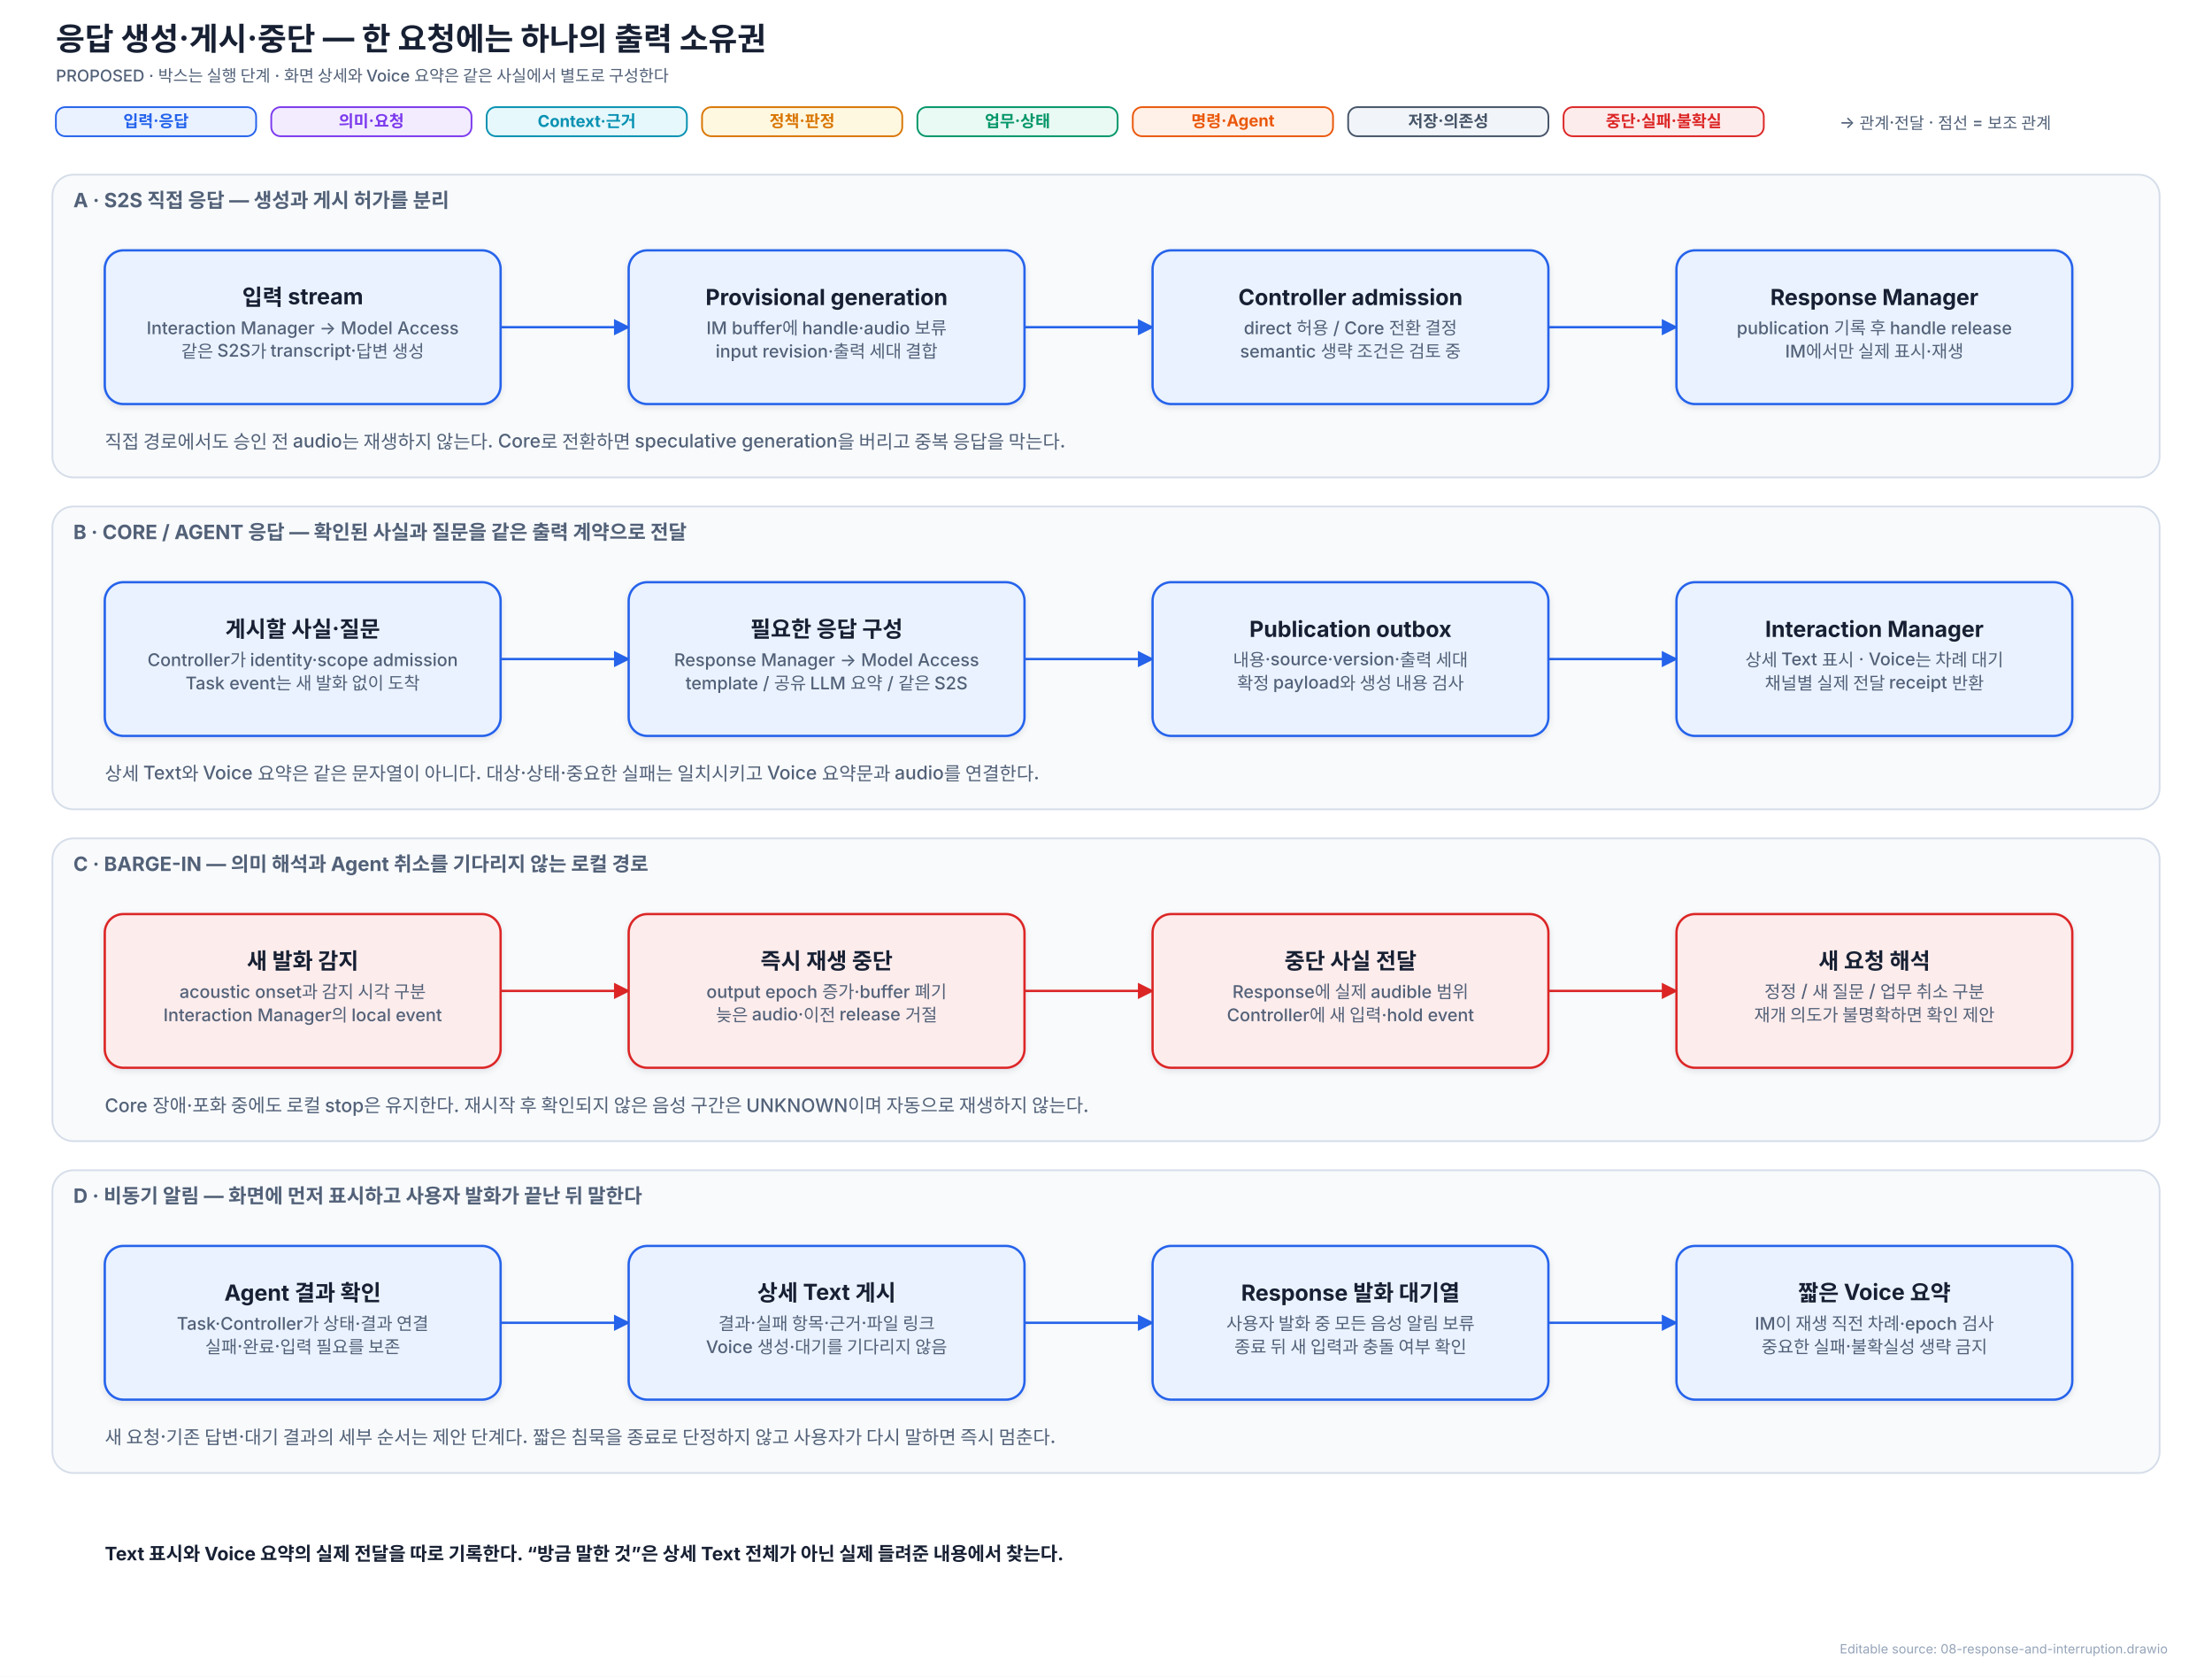
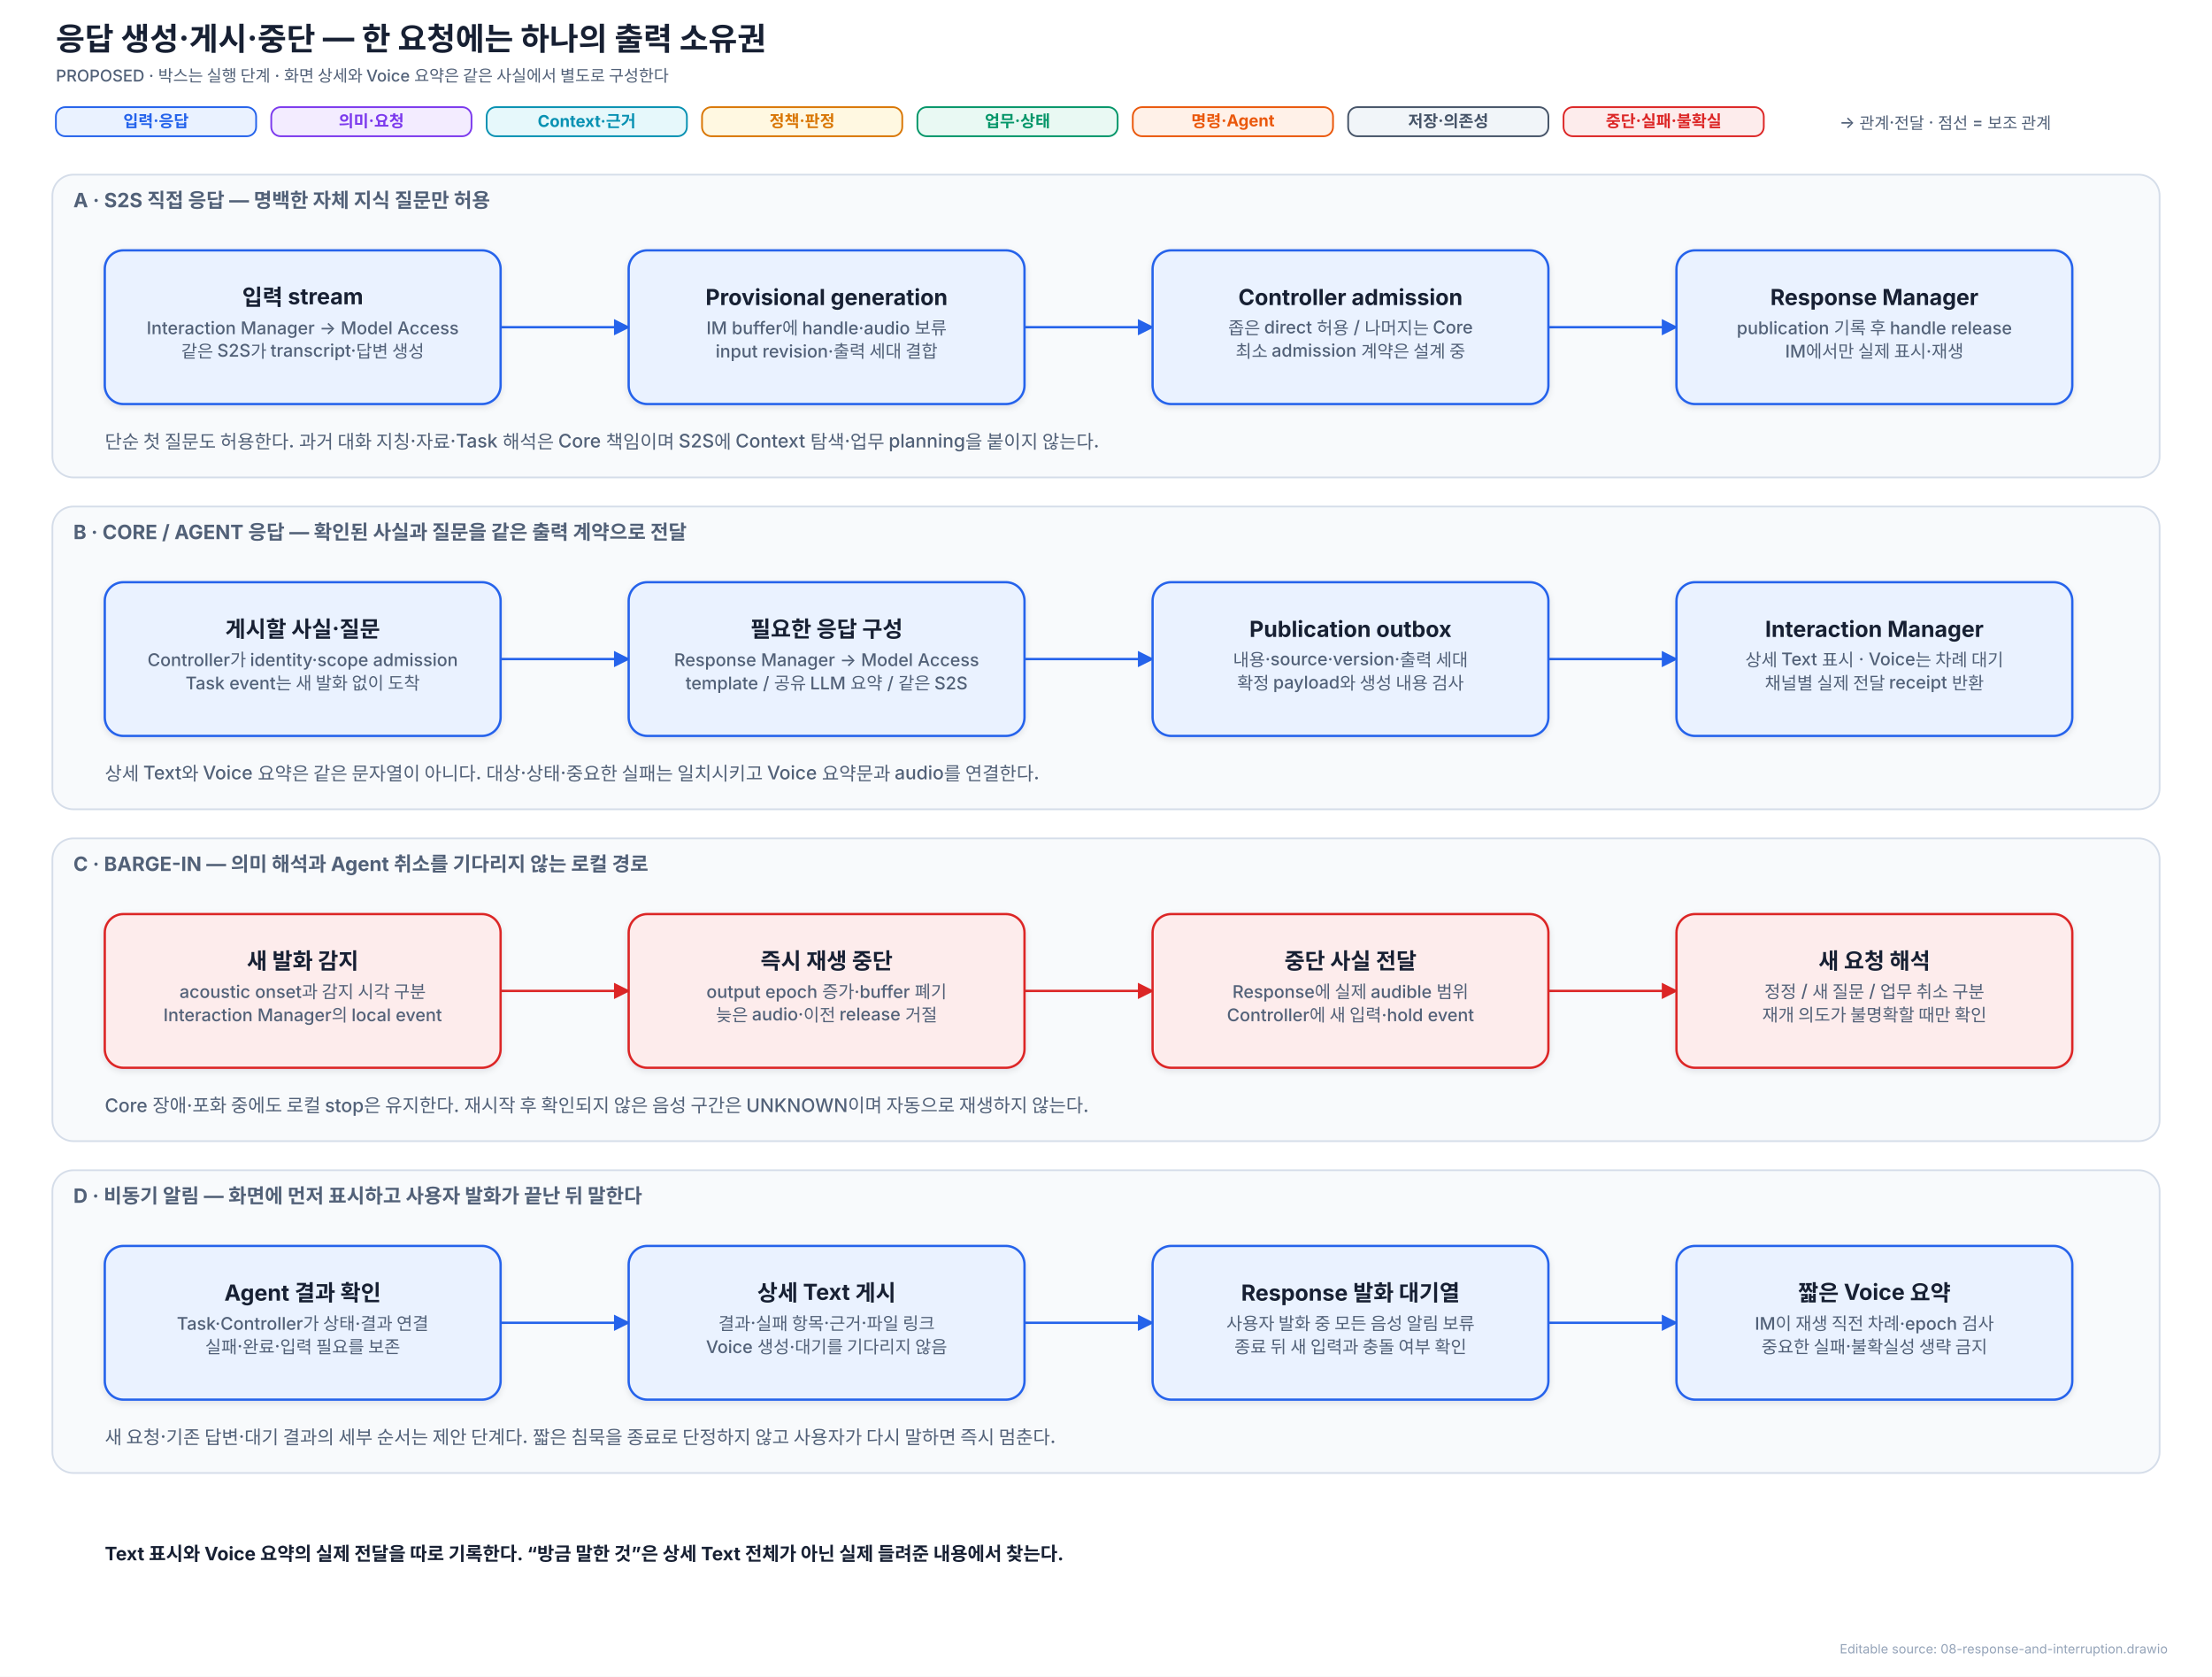
<svg xmlns="http://www.w3.org/2000/svg" width="1900" height="1440" viewBox="0 0 1900 1440" role="img" aria-labelledby="title desc">
  <defs>
    <marker id="arrow" viewBox="0 0 10 10" refX="9" refY="5" markerWidth="7" markerHeight="7" orient="auto-start-reverse">
      <path d="M 0 0 L 10 5 L 0 10 z" fill="#64748B" />
    </marker>
    <marker id="arrow-blue" viewBox="0 0 10 10" refX="9" refY="5" markerWidth="7" markerHeight="7" orient="auto-start-reverse">
      <path d="M 0 0 L 10 5 L 0 10 z" fill="#2563EB" />
    </marker>
    <marker id="arrow-cyan" viewBox="0 0 10 10" refX="9" refY="5" markerWidth="7" markerHeight="7" orient="auto-start-reverse">
      <path d="M 0 0 L 10 5 L 0 10 z" fill="#0891B2" />
    </marker>
    <marker id="arrow-purple" viewBox="0 0 10 10" refX="9" refY="5" markerWidth="7" markerHeight="7" orient="auto-start-reverse">
      <path d="M 0 0 L 10 5 L 0 10 z" fill="#7C3AED" />
    </marker>
    <marker id="arrow-green" viewBox="0 0 10 10" refX="9" refY="5" markerWidth="7" markerHeight="7" orient="auto-start-reverse">
      <path d="M 0 0 L 10 5 L 0 10 z" fill="#059669" />
    </marker>
    <marker id="arrow-orange" viewBox="0 0 10 10" refX="9" refY="5" markerWidth="7" markerHeight="7" orient="auto-start-reverse">
      <path d="M 0 0 L 10 5 L 0 10 z" fill="#EA580C" />
    </marker>
    <marker id="arrow-amber" viewBox="0 0 10 10" refX="9" refY="5" markerWidth="7" markerHeight="7" orient="auto-start-reverse">
      <path d="M 0 0 L 10 5 L 0 10 z" fill="#D97706" />
    </marker>
    <marker id="arrow-gray" viewBox="0 0 10 10" refX="9" refY="5" markerWidth="7" markerHeight="7" orient="auto-start-reverse">
      <path d="M 0 0 L 10 5 L 0 10 z" fill="#475569" />
    </marker>
    <marker id="arrow-red" viewBox="0 0 10 10" refX="9" refY="5" markerWidth="7" markerHeight="7" orient="auto-start-reverse">
      <path d="M 0 0 L 10 5 L 0 10 z" fill="#DC2626" />
    </marker>
    <filter id="shadow" x="-10%" y="-10%" width="120%" height="140%">
      <feDropShadow dx="0" dy="2" stdDeviation="3" flood-color="#0F172A" flood-opacity="0.10" />
    </filter>
  </defs>
  <rect width="1900" height="1440" fill="#FFFFFF" />
  <text x="48" y="43" font-family="Inter, Arial, sans-serif" font-size="27" font-weight="750" fill="#172033">응답 생성·게시·중단 — 한 요청에는 하나의 출력 소유권</text>
  <text x="48" y="70" font-family="Inter, Arial, sans-serif" font-size="14" font-weight="500" fill="#526178">PROPOSED · 박스는 실행 단계 · 화면 상세와 Voice 요약은 같은 사실에서 별도로 구성한다</text>
  <rect x="45" y="150" width="1810" height="260" rx="18" fill="#F8FAFC" stroke="#D5DDE9" stroke-width="1.5" />
-   <text x="63" y="178" font-family="Inter, Arial, sans-serif" font-size="17" font-weight="750" fill="#526178">A · S2S 직접 응답 — 생성과 게시 허가를 분리</text>
+   <text x="63" y="178" font-family="Inter, Arial, sans-serif" font-size="17" font-weight="750" fill="#526178">A · S2S 직접 응답 — 명백한 자체 지식 질문만 허용</text>
  <rect x="45" y="435" width="1810" height="260" rx="18" fill="#F8FAFC" stroke="#D5DDE9" stroke-width="1.5" />
  <text x="63" y="463" font-family="Inter, Arial, sans-serif" font-size="17" font-weight="750" fill="#526178">B · CORE / AGENT 응답 — 확인된 사실과 질문을 같은 출력 계약으로 전달</text>
  <rect x="45" y="720" width="1810" height="260" rx="18" fill="#F8FAFC" stroke="#D5DDE9" stroke-width="1.5" />
  <text x="63" y="748" font-family="Inter, Arial, sans-serif" font-size="17" font-weight="750" fill="#526178">C · BARGE-IN — 의미 해석과 Agent 취소를 기다리지 않는 로컬 경로</text>
  <rect x="45" y="1005" width="1810" height="260" rx="18" fill="#F8FAFC" stroke="#D5DDE9" stroke-width="1.5" />
  <text x="63" y="1033" font-family="Inter, Arial, sans-serif" font-size="17" font-weight="750" fill="#526178">D · 비동기 알림 — 화면에 먼저 표시하고 사용자 발화가 끝난 뒤 말한다</text>
  <polyline points="430,281.0 540,281.0" fill="none" stroke="#2563EB" stroke-width="2" stroke-linejoin="round" stroke-linecap="round" marker-end="url(#arrow-blue)" />
  <polyline points="880,281.0 990,281.0" fill="none" stroke="#2563EB" stroke-width="2" stroke-linejoin="round" stroke-linecap="round" marker-end="url(#arrow-blue)" />
  <polyline points="1330,281.0 1440,281.0" fill="none" stroke="#2563EB" stroke-width="2" stroke-linejoin="round" stroke-linecap="round" marker-end="url(#arrow-blue)" />
  <polyline points="430,566.0 540,566.0" fill="none" stroke="#2563EB" stroke-width="2" stroke-linejoin="round" stroke-linecap="round" marker-end="url(#arrow-blue)" />
  <polyline points="880,566.0 990,566.0" fill="none" stroke="#2563EB" stroke-width="2" stroke-linejoin="round" stroke-linecap="round" marker-end="url(#arrow-blue)" />
  <polyline points="1330,566.0 1440,566.0" fill="none" stroke="#2563EB" stroke-width="2" stroke-linejoin="round" stroke-linecap="round" marker-end="url(#arrow-blue)" />
  <polyline points="430,851.0 540,851.0" fill="none" stroke="#DC2626" stroke-width="2" stroke-linejoin="round" stroke-linecap="round" marker-end="url(#arrow-red)" />
  <polyline points="880,851.0 990,851.0" fill="none" stroke="#DC2626" stroke-width="2" stroke-linejoin="round" stroke-linecap="round" marker-end="url(#arrow-red)" />
  <polyline points="1330,851.0 1440,851.0" fill="none" stroke="#DC2626" stroke-width="2" stroke-linejoin="round" stroke-linecap="round" marker-end="url(#arrow-red)" />
  <polyline points="430,1136.0 540,1136.0" fill="none" stroke="#2563EB" stroke-width="2" stroke-linejoin="round" stroke-linecap="round" marker-end="url(#arrow-blue)" />
  <polyline points="880,1136.0 990,1136.0" fill="none" stroke="#2563EB" stroke-width="2" stroke-linejoin="round" stroke-linecap="round" marker-end="url(#arrow-blue)" />
  <polyline points="1330,1136.0 1440,1136.0" fill="none" stroke="#2563EB" stroke-width="2" stroke-linejoin="round" stroke-linecap="round" marker-end="url(#arrow-blue)" />
  <rect x="90" y="215" width="340" height="132" rx="16" fill="#EAF2FF" stroke="#2563EB" stroke-width="2" filter="url(#shadow)" />
  <g font-family="Inter, Arial, sans-serif">
    <text x="260.0" y="262.0" text-anchor="middle" font-size="19" font-weight="700" fill="#172033">입력 stream</text>
    <text x="260.0" y="287.0" text-anchor="middle" font-size="15" font-weight="500" fill="#526178">Interaction Manager → Model Access</text>
    <text x="260.0" y="307.0" text-anchor="middle" font-size="15" font-weight="500" fill="#526178">같은 S2S가 transcript·답변 생성</text>
  </g>
  <rect x="540" y="215" width="340" height="132" rx="16" fill="#EAF2FF" stroke="#2563EB" stroke-width="2" filter="url(#shadow)" />
  <g font-family="Inter, Arial, sans-serif">
    <text x="710.0" y="262.0" text-anchor="middle" font-size="19" font-weight="700" fill="#172033">Provisional generation</text>
    <text x="710.0" y="287.0" text-anchor="middle" font-size="15" font-weight="500" fill="#526178">IM buffer에 handle·audio 보류</text>
    <text x="710.0" y="307.0" text-anchor="middle" font-size="15" font-weight="500" fill="#526178">input revision·출력 세대 결합</text>
  </g>
  <rect x="990" y="215" width="340" height="132" rx="16" fill="#EAF2FF" stroke="#2563EB" stroke-width="2" filter="url(#shadow)" />
  <g font-family="Inter, Arial, sans-serif">
    <text x="1160.0" y="262.0" text-anchor="middle" font-size="19" font-weight="700" fill="#172033">Controller admission</text>
-     <text x="1160.0" y="287.0" text-anchor="middle" font-size="15" font-weight="500" fill="#526178">direct 허용 / Core 전환 결정</text>
-     <text x="1160.0" y="307.0" text-anchor="middle" font-size="15" font-weight="500" fill="#526178">semantic 생략 조건은 검토 중</text>
+     <text x="1160.0" y="287.0" text-anchor="middle" font-size="15" font-weight="500" fill="#526178">좁은 direct 허용 / 나머지는 Core</text>
+     <text x="1160.0" y="307.0" text-anchor="middle" font-size="15" font-weight="500" fill="#526178">최소 admission 계약은 설계 중</text>
  </g>
  <rect x="1440" y="215" width="340" height="132" rx="16" fill="#EAF2FF" stroke="#2563EB" stroke-width="2" filter="url(#shadow)" />
  <g font-family="Inter, Arial, sans-serif">
    <text x="1610.0" y="262.0" text-anchor="middle" font-size="19" font-weight="700" fill="#172033">Response Manager</text>
    <text x="1610.0" y="287.0" text-anchor="middle" font-size="15" font-weight="500" fill="#526178">publication 기록 후 handle release</text>
    <text x="1610.0" y="307.0" text-anchor="middle" font-size="15" font-weight="500" fill="#526178">IM에서만 실제 표시·재생</text>
  </g>
  <rect x="90" y="500" width="340" height="132" rx="16" fill="#EAF2FF" stroke="#2563EB" stroke-width="2" filter="url(#shadow)" />
  <g font-family="Inter, Arial, sans-serif">
    <text x="260.0" y="547.0" text-anchor="middle" font-size="19" font-weight="700" fill="#172033">게시할 사실·질문</text>
    <text x="260.0" y="572.0" text-anchor="middle" font-size="15" font-weight="500" fill="#526178">Controller가 identity·scope admission</text>
    <text x="260.0" y="592.0" text-anchor="middle" font-size="15" font-weight="500" fill="#526178">Task event는 새 발화 없이 도착</text>
  </g>
  <rect x="540" y="500" width="340" height="132" rx="16" fill="#EAF2FF" stroke="#2563EB" stroke-width="2" filter="url(#shadow)" />
  <g font-family="Inter, Arial, sans-serif">
    <text x="710.0" y="547.0" text-anchor="middle" font-size="19" font-weight="700" fill="#172033">필요한 응답 구성</text>
    <text x="710.0" y="572.0" text-anchor="middle" font-size="15" font-weight="500" fill="#526178">Response Manager → Model Access</text>
    <text x="710.0" y="592.0" text-anchor="middle" font-size="15" font-weight="500" fill="#526178">template / 공유 LLM 요약 / 같은 S2S</text>
  </g>
  <rect x="990" y="500" width="340" height="132" rx="16" fill="#EAF2FF" stroke="#2563EB" stroke-width="2" filter="url(#shadow)" />
  <g font-family="Inter, Arial, sans-serif">
    <text x="1160.0" y="547.0" text-anchor="middle" font-size="19" font-weight="700" fill="#172033">Publication outbox</text>
    <text x="1160.0" y="572.0" text-anchor="middle" font-size="15" font-weight="500" fill="#526178">내용·source·version·출력 세대</text>
    <text x="1160.0" y="592.0" text-anchor="middle" font-size="15" font-weight="500" fill="#526178">확정 payload와 생성 내용 검사</text>
  </g>
  <rect x="1440" y="500" width="340" height="132" rx="16" fill="#EAF2FF" stroke="#2563EB" stroke-width="2" filter="url(#shadow)" />
  <g font-family="Inter, Arial, sans-serif">
    <text x="1610.0" y="547.0" text-anchor="middle" font-size="19" font-weight="700" fill="#172033">Interaction Manager</text>
    <text x="1610.0" y="572.0" text-anchor="middle" font-size="15" font-weight="500" fill="#526178">상세 Text 표시 · Voice는 차례 대기</text>
    <text x="1610.0" y="592.0" text-anchor="middle" font-size="15" font-weight="500" fill="#526178">채널별 실제 전달 receipt 반환</text>
  </g>
  <rect x="90" y="785" width="340" height="132" rx="16" fill="#FDECEC" stroke="#DC2626" stroke-width="2" filter="url(#shadow)" />
  <g font-family="Inter, Arial, sans-serif">
    <text x="260.0" y="832.0" text-anchor="middle" font-size="19" font-weight="700" fill="#172033">새 발화 감지</text>
    <text x="260.0" y="857.0" text-anchor="middle" font-size="15" font-weight="500" fill="#526178">acoustic onset과 감지 시각 구분</text>
    <text x="260.0" y="877.0" text-anchor="middle" font-size="15" font-weight="500" fill="#526178">Interaction Manager의 local event</text>
  </g>
  <rect x="540" y="785" width="340" height="132" rx="16" fill="#FDECEC" stroke="#DC2626" stroke-width="2" filter="url(#shadow)" />
  <g font-family="Inter, Arial, sans-serif">
    <text x="710.0" y="832.0" text-anchor="middle" font-size="19" font-weight="700" fill="#172033">즉시 재생 중단</text>
    <text x="710.0" y="857.0" text-anchor="middle" font-size="15" font-weight="500" fill="#526178">output epoch 증가·buffer 폐기</text>
    <text x="710.0" y="877.0" text-anchor="middle" font-size="15" font-weight="500" fill="#526178">늦은 audio·이전 release 거절</text>
  </g>
  <rect x="990" y="785" width="340" height="132" rx="16" fill="#FDECEC" stroke="#DC2626" stroke-width="2" filter="url(#shadow)" />
  <g font-family="Inter, Arial, sans-serif">
    <text x="1160.0" y="832.0" text-anchor="middle" font-size="19" font-weight="700" fill="#172033">중단 사실 전달</text>
    <text x="1160.0" y="857.0" text-anchor="middle" font-size="15" font-weight="500" fill="#526178">Response에 실제 audible 범위</text>
    <text x="1160.0" y="877.0" text-anchor="middle" font-size="15" font-weight="500" fill="#526178">Controller에 새 입력·hold event</text>
  </g>
  <rect x="1440" y="785" width="340" height="132" rx="16" fill="#FDECEC" stroke="#DC2626" stroke-width="2" filter="url(#shadow)" />
  <g font-family="Inter, Arial, sans-serif">
    <text x="1610.0" y="832.0" text-anchor="middle" font-size="19" font-weight="700" fill="#172033">새 요청 해석</text>
    <text x="1610.0" y="857.0" text-anchor="middle" font-size="15" font-weight="500" fill="#526178">정정 / 새 질문 / 업무 취소 구분</text>
-     <text x="1610.0" y="877.0" text-anchor="middle" font-size="15" font-weight="500" fill="#526178">재개 의도가 불명확하면 확인 제안</text>
+     <text x="1610.0" y="877.0" text-anchor="middle" font-size="15" font-weight="500" fill="#526178">재개 의도가 불명확할 때만 확인</text>
  </g>
  <rect x="90" y="1070" width="340" height="132" rx="16" fill="#EAF2FF" stroke="#2563EB" stroke-width="2" filter="url(#shadow)" />
  <g font-family="Inter, Arial, sans-serif">
    <text x="260.0" y="1117.0" text-anchor="middle" font-size="19" font-weight="700" fill="#172033">Agent 결과 확인</text>
    <text x="260.0" y="1142.0" text-anchor="middle" font-size="15" font-weight="500" fill="#526178">Task·Controller가 상태·결과 연결</text>
    <text x="260.0" y="1162.0" text-anchor="middle" font-size="15" font-weight="500" fill="#526178">실패·완료·입력 필요를 보존</text>
  </g>
  <rect x="540" y="1070" width="340" height="132" rx="16" fill="#EAF2FF" stroke="#2563EB" stroke-width="2" filter="url(#shadow)" />
  <g font-family="Inter, Arial, sans-serif">
    <text x="710.0" y="1117.0" text-anchor="middle" font-size="19" font-weight="700" fill="#172033">상세 Text 게시</text>
    <text x="710.0" y="1142.0" text-anchor="middle" font-size="15" font-weight="500" fill="#526178">결과·실패 항목·근거·파일 링크</text>
    <text x="710.0" y="1162.0" text-anchor="middle" font-size="15" font-weight="500" fill="#526178">Voice 생성·대기를 기다리지 않음</text>
  </g>
  <rect x="990" y="1070" width="340" height="132" rx="16" fill="#EAF2FF" stroke="#2563EB" stroke-width="2" filter="url(#shadow)" />
  <g font-family="Inter, Arial, sans-serif">
    <text x="1160.0" y="1117.0" text-anchor="middle" font-size="19" font-weight="700" fill="#172033">Response 발화 대기열</text>
    <text x="1160.0" y="1142.0" text-anchor="middle" font-size="15" font-weight="500" fill="#526178">사용자 발화 중 모든 음성 알림 보류</text>
    <text x="1160.0" y="1162.0" text-anchor="middle" font-size="15" font-weight="500" fill="#526178">종료 뒤 새 입력과 충돌 여부 확인</text>
  </g>
  <rect x="1440" y="1070" width="340" height="132" rx="16" fill="#EAF2FF" stroke="#2563EB" stroke-width="2" filter="url(#shadow)" />
  <g font-family="Inter, Arial, sans-serif">
    <text x="1610.0" y="1117.0" text-anchor="middle" font-size="19" font-weight="700" fill="#172033">짧은 Voice 요약</text>
    <text x="1610.0" y="1142.0" text-anchor="middle" font-size="15" font-weight="500" fill="#526178">IM이 재생 직전 차례·epoch 검사</text>
    <text x="1610.0" y="1162.0" text-anchor="middle" font-size="15" font-weight="500" fill="#526178">중요한 실패·불확실성 생략 금지</text>
  </g>
  <text x="1580" y="110" text-anchor="start" font-family="Inter, Arial, sans-serif" font-size="14" font-weight="500" fill="#526178">→ 관계·전달  ·  점선 = 보조 관계</text>
-   <text x="90" y="385" text-anchor="start" font-family="Inter, Arial, sans-serif" font-size="16" font-weight="500" fill="#526178">직접 경로에서도 승인 전 audio는 재생하지 않는다. Core로 전환하면 speculative generation을 버리고 중복 응답을 막는다.</text>
+   <text x="90" y="385" text-anchor="start" font-family="Inter, Arial, sans-serif" font-size="16" font-weight="500" fill="#526178">단순 첫 질문도 허용한다. 과거 대화 지칭·자료·Task 해석은 Core 책임이며 S2S에 Context 탐색·업무 planning을 붙이지 않는다.</text>
  <text x="90" y="670" text-anchor="start" font-family="Inter, Arial, sans-serif" font-size="16" font-weight="500" fill="#526178">상세 Text와 Voice 요약은 같은 문자열이 아니다. 대상·상태·중요한 실패는 일치시키고 Voice 요약문과 audio를 연결한다.</text>
  <text x="90" y="955" text-anchor="start" font-family="Inter, Arial, sans-serif" font-size="16" font-weight="500" fill="#526178">Core 장애·포화 중에도 로컬 stop은 유지한다. 재시작 후 확인되지 않은 음성 구간은 UNKNOWN이며 자동으로 재생하지 않는다.</text>
  <text x="90" y="1240" text-anchor="start" font-family="Inter, Arial, sans-serif" font-size="16" font-weight="500" fill="#526178">새 요청·기존 답변·대기 결과의 세부 순서는 제안 단계다. 짧은 침묵을 종료로 단정하지 않고 사용자가 다시 말하면 즉시 멈춘다.</text>
  <text x="90" y="1340" text-anchor="start" font-family="Inter, Arial, sans-serif" font-size="16" font-weight="700" fill="#172033">Text 표시와 Voice 요약의 실제 전달을 따로 기록한다. “방금 말한 것”은 상세 Text 전체가 아닌 실제 들려준 내용에서 찾는다.</text>
  <rect x="48" y="92" width="172" height="25" rx="8" fill="#EAF2FF" stroke="#2563EB" stroke-width="1.5" />
  <text x="134.0" y="109" text-anchor="middle" font-family="Inter, Arial, sans-serif" font-size="14" font-weight="700" fill="#2563EB">입력·응답</text>
  <rect x="233" y="92" width="172" height="25" rx="8" fill="#F3ECFF" stroke="#7C3AED" stroke-width="1.5" />
  <text x="319.0" y="109" text-anchor="middle" font-family="Inter, Arial, sans-serif" font-size="14" font-weight="700" fill="#7C3AED">의미·요청</text>
  <rect x="418" y="92" width="172" height="25" rx="8" fill="#E6F8FB" stroke="#0891B2" stroke-width="1.5" />
  <text x="504.0" y="109" text-anchor="middle" font-family="Inter, Arial, sans-serif" font-size="14" font-weight="700" fill="#0891B2">Context·근거</text>
  <rect x="603" y="92" width="172" height="25" rx="8" fill="#FFF8E1" stroke="#D97706" stroke-width="1.5" />
  <text x="689.0" y="109" text-anchor="middle" font-family="Inter, Arial, sans-serif" font-size="14" font-weight="700" fill="#D97706">정책·판정</text>
  <rect x="788" y="92" width="172" height="25" rx="8" fill="#E9F9F3" stroke="#059669" stroke-width="1.5" />
  <text x="874.0" y="109" text-anchor="middle" font-family="Inter, Arial, sans-serif" font-size="14" font-weight="700" fill="#059669">업무·상태</text>
  <rect x="973" y="92" width="172" height="25" rx="8" fill="#FFF1E8" stroke="#EA580C" stroke-width="1.5" />
  <text x="1059.0" y="109" text-anchor="middle" font-family="Inter, Arial, sans-serif" font-size="14" font-weight="700" fill="#EA580C">명령·Agent</text>
  <rect x="1158" y="92" width="172" height="25" rx="8" fill="#F1F5F9" stroke="#475569" stroke-width="1.5" />
  <text x="1244.0" y="109" text-anchor="middle" font-family="Inter, Arial, sans-serif" font-size="14" font-weight="700" fill="#475569">저장·의존성</text>
  <rect x="1343" y="92" width="172" height="25" rx="8" fill="#FDECEC" stroke="#DC2626" stroke-width="1.5" />
  <text x="1429.0" y="109" text-anchor="middle" font-family="Inter, Arial, sans-serif" font-size="14" font-weight="700" fill="#DC2626">중단·실패·불확실</text>
  <text x="1862" y="1420" text-anchor="end" font-family="Inter, Arial, sans-serif" font-size="11" fill="#94A3B8">Editable source: 08-response-and-interruption.drawio</text>
</svg>
